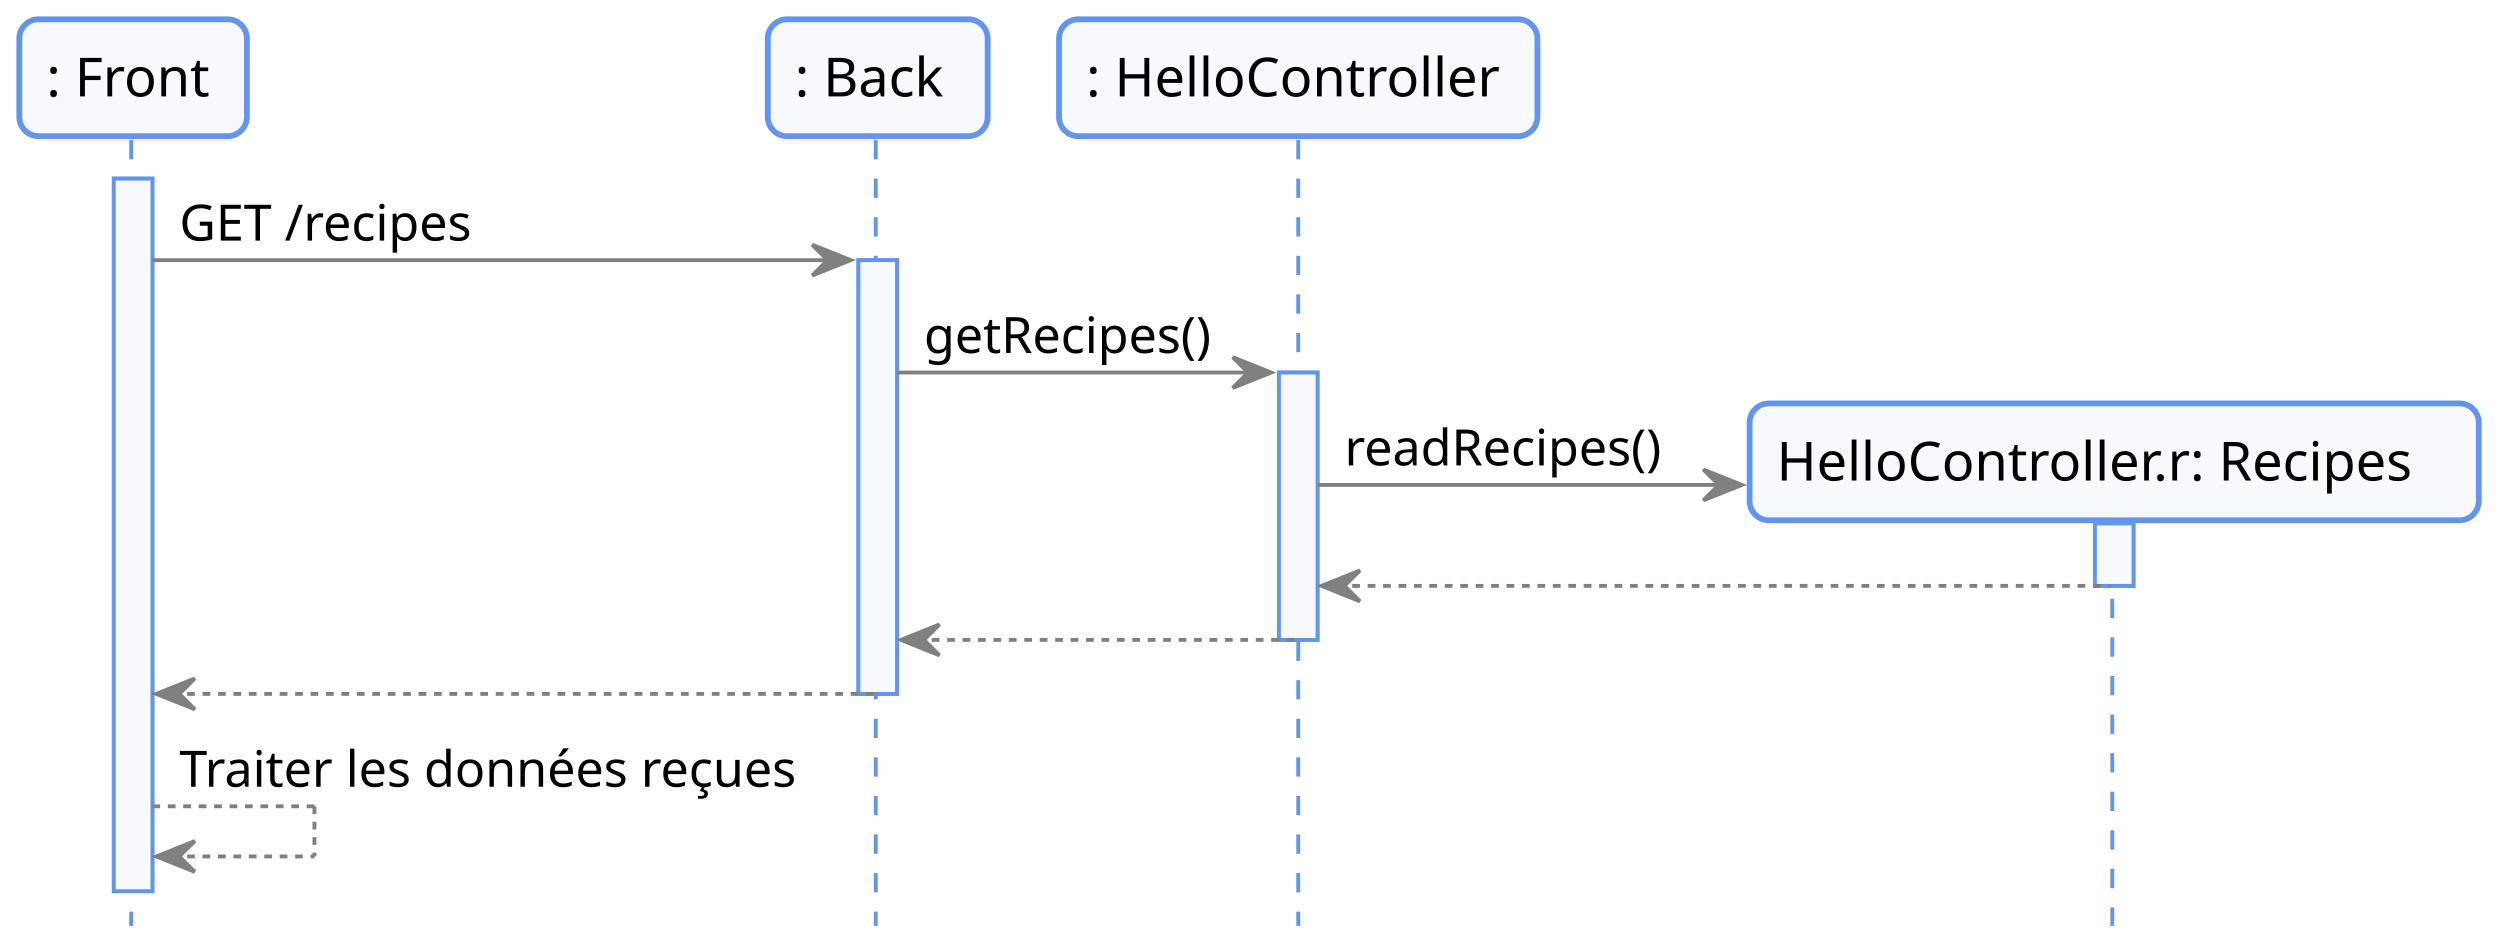
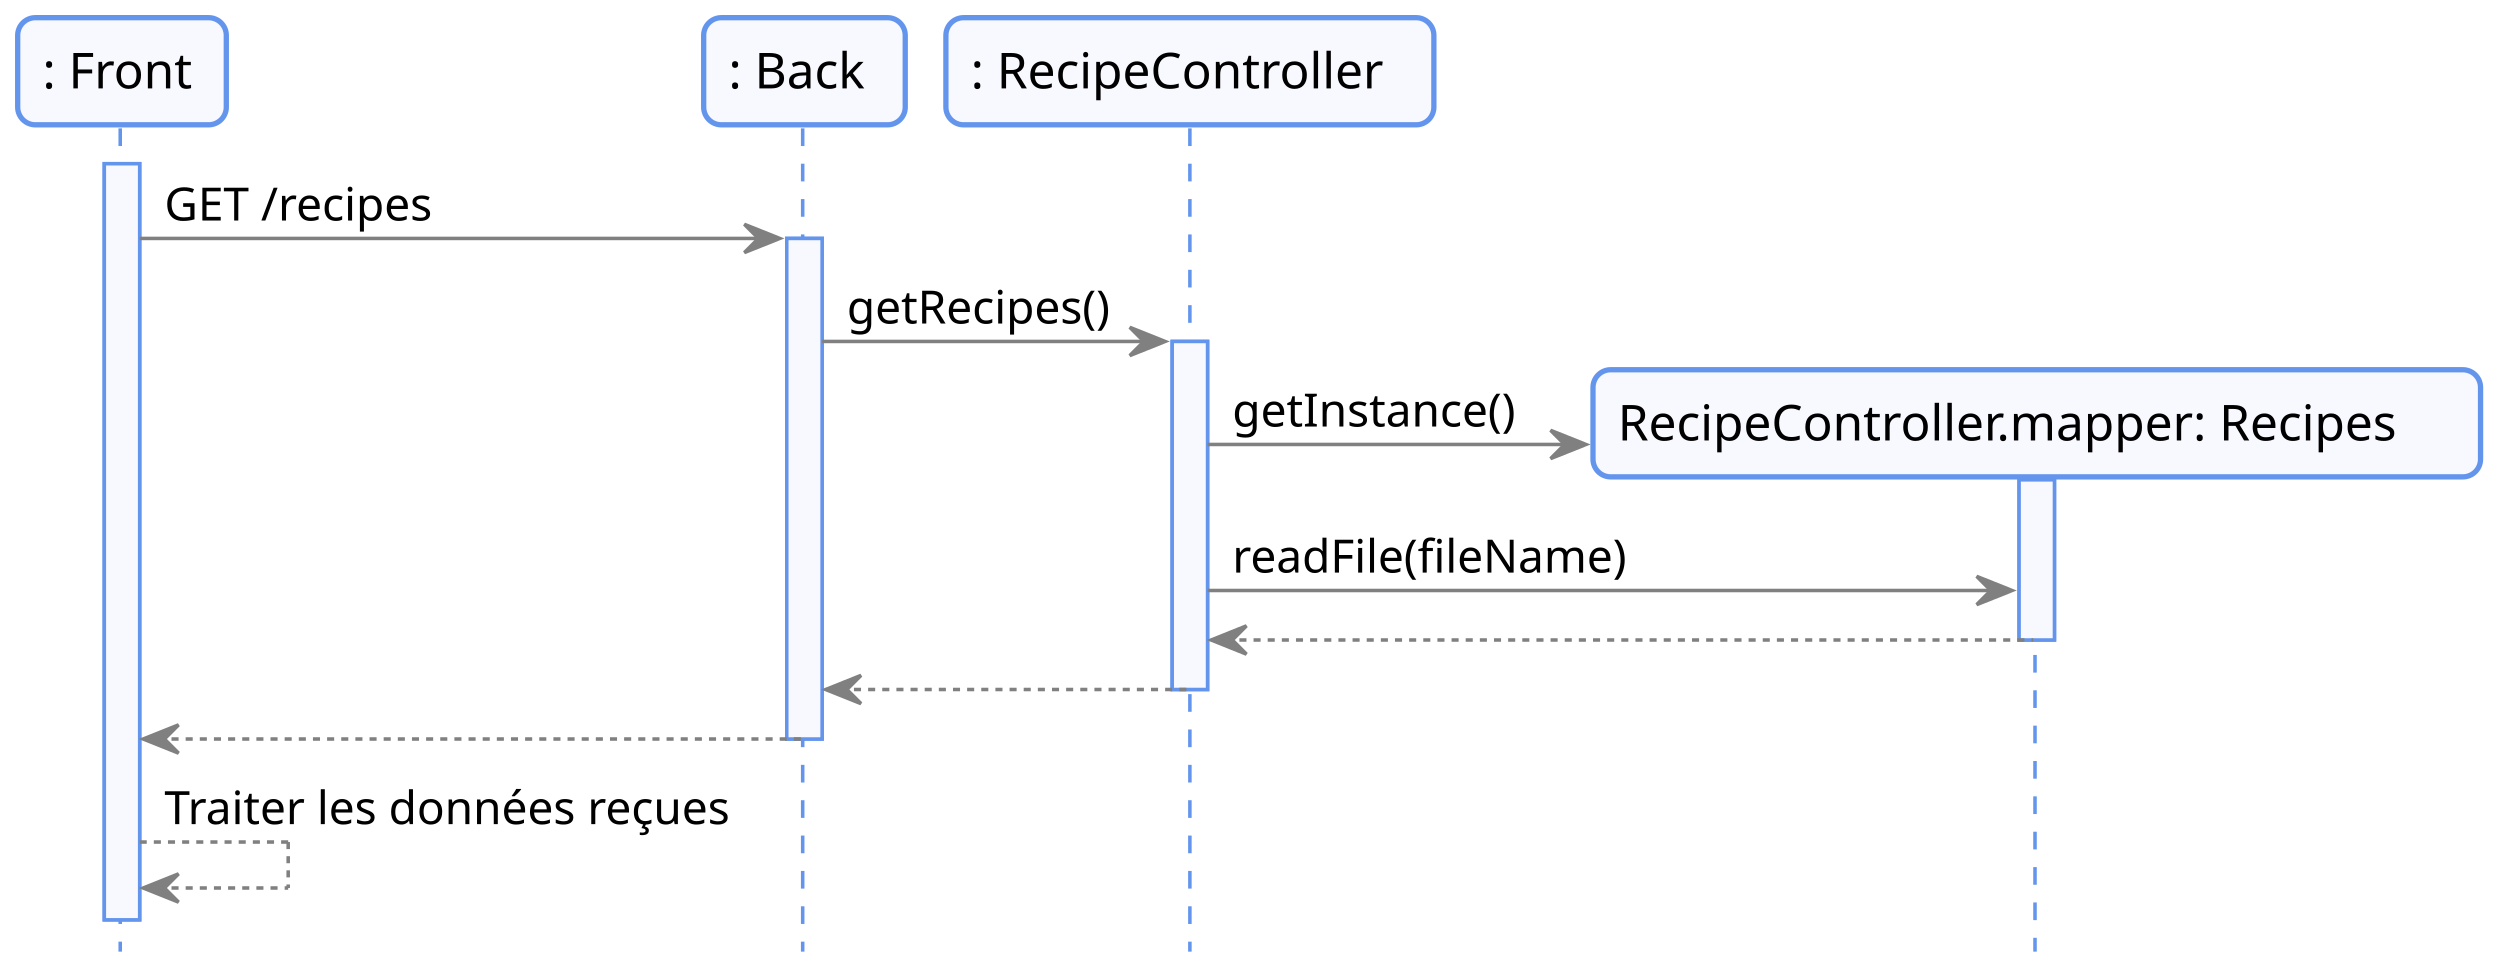
- <svg xmlns="http://www.w3.org/2000/svg" contentScriptType="application/ecmascript" contentStyleType="text/css" height="246px" preserveAspectRatio="none" style="width:648px;height:246px;" version="1.1" viewBox="0 0 648 246" width="648px" zoomAndPan="magnify">
+ <svg xmlns="http://www.w3.org/2000/svg" contentScriptType="application/ecmascript" contentStyleType="text/css" height="276px" preserveAspectRatio="none" style="width:707px;height:276px;" version="1.1" viewBox="0 0 707 276" width="707px" zoomAndPan="magnify">
  <defs />
  <g>
-     <rect fill="#F8F8FF" height="184.695" style="stroke:#6495ED;stroke-width:1.0;" width="10" x="29.5" y="46.297" />
-     <rect fill="#F8F8FF" height="112.43" style="stroke:#6495ED;stroke-width:1.0;" width="10" x="222.5" y="67.43" />
-     <rect fill="#F8F8FF" height="69.297" style="stroke:#6495ED;stroke-width:1.0;" width="10" x="331.5" y="96.562" />
-     <rect fill="#F8F8FF" height="16.164" style="stroke:#6495ED;stroke-width:1.0;" width="10" x="543" y="135.695" />
-     <line style="stroke:#6495ED;stroke-width:1.0;stroke-dasharray:5.0,5.0;" x1="34" x2="34" y1="36.297" y2="239.992" />
-     <line style="stroke:#6495ED;stroke-width:1.0;stroke-dasharray:5.0,5.0;" x1="227" x2="227" y1="36.297" y2="239.992" />
-     <line style="stroke:#6495ED;stroke-width:1.0;stroke-dasharray:5.0,5.0;" x1="336.5" x2="336.5" y1="36.297" y2="239.992" />
-     <line style="stroke:#6495ED;stroke-width:1.0;stroke-dasharray:5.0,5.0;" x1="547.5" x2="547.5" y1="135.211" y2="239.992" />
+     <rect fill="#F8F8FF" height="213.828" style="stroke:#6495ED;stroke-width:1.0;" width="10" x="29.5" y="46.297" />
+     <rect fill="#F8F8FF" height="141.562" style="stroke:#6495ED;stroke-width:1.0;" width="10" x="222.5" y="67.43" />
+     <rect fill="#F8F8FF" height="98.43" style="stroke:#6495ED;stroke-width:1.0;" width="10" x="331.5" y="96.562" />
+     <rect fill="#F8F8FF" height="45.297" style="stroke:#6495ED;stroke-width:1.0;" width="10" x="571" y="135.695" />
+     <line style="stroke:#6495ED;stroke-width:1.0;stroke-dasharray:5.0,5.0;" x1="34" x2="34" y1="36.297" y2="269.125" />
+     <line style="stroke:#6495ED;stroke-width:1.0;stroke-dasharray:5.0,5.0;" x1="227" x2="227" y1="36.297" y2="269.125" />
+     <line style="stroke:#6495ED;stroke-width:1.0;stroke-dasharray:5.0,5.0;" x1="336.5" x2="336.5" y1="36.297" y2="269.125" />
+     <line style="stroke:#6495ED;stroke-width:1.0;stroke-dasharray:5.0,5.0;" x1="575.5" x2="575.5" y1="135.211" y2="269.125" />
    <rect fill="#F8F8FF" height="30.297" rx="5" ry="5" style="stroke:#6495ED;stroke-width:1.5;" width="59" x="5" y="5" />
    <text fill="#000000" font-family="sans-serif" font-size="14" lengthAdjust="spacingAndGlyphs" textLength="45" x="12" y="24.995">: Front</text>
    <rect fill="#F8F8FF" height="30.297" rx="5" ry="5" style="stroke:#6495ED;stroke-width:1.5;" width="57" x="199" y="5" />
    <text fill="#000000" font-family="sans-serif" font-size="14" lengthAdjust="spacingAndGlyphs" textLength="43" x="206" y="24.995">: Back</text>
-     <rect fill="#F8F8FF" height="30.297" rx="5" ry="5" style="stroke:#6495ED;stroke-width:1.5;" width="124" x="274.5" y="5" />
-     <text fill="#000000" font-family="sans-serif" font-size="14" lengthAdjust="spacingAndGlyphs" textLength="110" x="281.5" y="24.995">: HelloController</text>
-     <rect fill="#F8F8FF" height="184.695" style="stroke:#6495ED;stroke-width:1.0;" width="10" x="29.5" y="46.297" />
-     <rect fill="#F8F8FF" height="112.43" style="stroke:#6495ED;stroke-width:1.0;" width="10" x="222.5" y="67.43" />
-     <rect fill="#F8F8FF" height="69.297" style="stroke:#6495ED;stroke-width:1.0;" width="10" x="331.5" y="96.562" />
-     <rect fill="#F8F8FF" height="16.164" style="stroke:#6495ED;stroke-width:1.0;" width="10" x="543" y="135.695" />
+     <rect fill="#F8F8FF" height="30.297" rx="5" ry="5" style="stroke:#6495ED;stroke-width:1.5;" width="138" x="267.5" y="5" />
+     <text fill="#000000" font-family="sans-serif" font-size="14" lengthAdjust="spacingAndGlyphs" textLength="124" x="274.5" y="24.995">: RecipeController</text>
+     <rect fill="#F8F8FF" height="213.828" style="stroke:#6495ED;stroke-width:1.0;" width="10" x="29.5" y="46.297" />
+     <rect fill="#F8F8FF" height="141.562" style="stroke:#6495ED;stroke-width:1.0;" width="10" x="222.5" y="67.43" />
+     <rect fill="#F8F8FF" height="98.43" style="stroke:#6495ED;stroke-width:1.0;" width="10" x="331.5" y="96.562" />
+     <rect fill="#F8F8FF" height="45.297" style="stroke:#6495ED;stroke-width:1.0;" width="10" x="571" y="135.695" />
    <polygon fill="#808080" points="210.5,63.43,220.5,67.43,210.5,71.43,214.5,67.43" style="stroke:#808080;stroke-width:1.0;" />
    <line style="stroke:#808080;stroke-width:1.0;" x1="39.5" x2="216.5" y1="67.43" y2="67.43" />
    <text fill="#000000" font-family="sans-serif" font-size="13" lengthAdjust="spacingAndGlyphs" textLength="79" x="46.5" y="62.364">GET /recipes</text>
    <polygon fill="#808080" points="319.5,92.562,329.5,96.562,319.5,100.562,323.5,96.562" style="stroke:#808080;stroke-width:1.0;" />
    <line style="stroke:#808080;stroke-width:1.0;" x1="232.5" x2="325.5" y1="96.562" y2="96.562" />
    <text fill="#000000" font-family="sans-serif" font-size="13" lengthAdjust="spacingAndGlyphs" textLength="80" x="239.5" y="91.497">getRecipes()</text>
-     <polygon fill="#808080" points="441.5,121.695,451.5,125.695,441.5,129.695,445.5,125.695" style="stroke:#808080;stroke-width:1.0;" />
-     <line style="stroke:#808080;stroke-width:1.0;" x1="341.5" x2="447.5" y1="125.695" y2="125.695" />
-     <text fill="#000000" font-family="sans-serif" font-size="13" lengthAdjust="spacingAndGlyphs" textLength="88" x="348.5" y="120.629">readRecipes()</text>
-     <rect fill="#F8F8FF" height="30.297" rx="5" ry="5" style="stroke:#6495ED;stroke-width:1.5;" width="189" x="453.5" y="104.562" />
-     <text fill="#000000" font-family="sans-serif" font-size="14" lengthAdjust="spacingAndGlyphs" textLength="175" x="460.5" y="124.558">HelloController.r: Recipes</text>
-     <polygon fill="#808080" points="352.5,147.859,342.5,151.859,352.5,155.859,348.5,151.859" style="stroke:#808080;stroke-width:1.0;" />
-     <line style="stroke:#808080;stroke-width:1.0;stroke-dasharray:2.0,2.0;" x1="346.5" x2="547" y1="151.859" y2="151.859" />
-     <polygon fill="#808080" points="243.5,161.859,233.5,165.859,243.5,169.859,239.5,165.859" style="stroke:#808080;stroke-width:1.0;" />
-     <line style="stroke:#808080;stroke-width:1.0;stroke-dasharray:2.0,2.0;" x1="237.5" x2="335.5" y1="165.859" y2="165.859" />
-     <polygon fill="#808080" points="50.5,175.859,40.5,179.859,50.5,183.859,46.5,179.859" style="stroke:#808080;stroke-width:1.0;" />
-     <line style="stroke:#808080;stroke-width:1.0;stroke-dasharray:2.0,2.0;" x1="44.5" x2="226.5" y1="179.859" y2="179.859" />
-     <line style="stroke:#808080;stroke-width:1.0;stroke-dasharray:2.0,2.0;" x1="39.5" x2="81.5" y1="208.992" y2="208.992" />
-     <line style="stroke:#808080;stroke-width:1.0;stroke-dasharray:2.0,2.0;" x1="81.5" x2="81.5" y1="208.992" y2="221.992" />
-     <line style="stroke:#808080;stroke-width:1.0;stroke-dasharray:2.0,2.0;" x1="40.5" x2="81.5" y1="221.992" y2="221.992" />
-     <polygon fill="#808080" points="50.5,217.992,40.5,221.992,50.5,225.992,46.5,221.992" style="stroke:#808080;stroke-width:1.0;" />
-     <text fill="#000000" font-family="sans-serif" font-size="13" lengthAdjust="spacingAndGlyphs" textLength="169" x="46.5" y="203.926">Traiter les données reçues</text>
+     <polygon fill="#808080" points="438.5,121.695,448.5,125.695,438.5,129.695,442.5,125.695" style="stroke:#808080;stroke-width:1.0;" />
+     <line style="stroke:#808080;stroke-width:1.0;" x1="341.5" x2="444.5" y1="125.695" y2="125.695" />
+     <text fill="#000000" font-family="sans-serif" font-size="13" lengthAdjust="spacingAndGlyphs" textLength="85" x="348.5" y="120.629">getInstance()</text>
+     <rect fill="#F8F8FF" height="30.297" rx="5" ry="5" style="stroke:#6495ED;stroke-width:1.5;" width="251" x="450.5" y="104.562" />
+     <text fill="#000000" font-family="sans-serif" font-size="14" lengthAdjust="spacingAndGlyphs" textLength="237" x="457.5" y="124.558">RecipeController.mapper: Recipes</text>
+     <polygon fill="#808080" points="559,162.992,569,166.992,559,170.992,563,166.992" style="stroke:#808080;stroke-width:1.0;" />
+     <line style="stroke:#808080;stroke-width:1.0;" x1="341.5" x2="565" y1="166.992" y2="166.992" />
+     <text fill="#000000" font-family="sans-serif" font-size="13" lengthAdjust="spacingAndGlyphs" textLength="117" x="348.5" y="161.926">readFile(fileName)</text>
+     <polygon fill="#808080" points="352.5,176.992,342.5,180.992,352.5,184.992,348.5,180.992" style="stroke:#808080;stroke-width:1.0;" />
+     <line style="stroke:#808080;stroke-width:1.0;stroke-dasharray:2.0,2.0;" x1="346.5" x2="575" y1="180.992" y2="180.992" />
+     <polygon fill="#808080" points="243.5,190.992,233.5,194.992,243.5,198.992,239.5,194.992" style="stroke:#808080;stroke-width:1.0;" />
+     <line style="stroke:#808080;stroke-width:1.0;stroke-dasharray:2.0,2.0;" x1="237.5" x2="335.5" y1="194.992" y2="194.992" />
+     <polygon fill="#808080" points="50.5,204.992,40.5,208.992,50.5,212.992,46.5,208.992" style="stroke:#808080;stroke-width:1.0;" />
+     <line style="stroke:#808080;stroke-width:1.0;stroke-dasharray:2.0,2.0;" x1="44.5" x2="226.5" y1="208.992" y2="208.992" />
+     <line style="stroke:#808080;stroke-width:1.0;stroke-dasharray:2.0,2.0;" x1="39.5" x2="81.5" y1="238.125" y2="238.125" />
+     <line style="stroke:#808080;stroke-width:1.0;stroke-dasharray:2.0,2.0;" x1="81.5" x2="81.5" y1="238.125" y2="251.125" />
+     <line style="stroke:#808080;stroke-width:1.0;stroke-dasharray:2.0,2.0;" x1="40.5" x2="81.5" y1="251.125" y2="251.125" />
+     <polygon fill="#808080" points="50.5,247.125,40.5,251.125,50.5,255.125,46.5,251.125" style="stroke:#808080;stroke-width:1.0;" />
+     <text fill="#000000" font-family="sans-serif" font-size="13" lengthAdjust="spacingAndGlyphs" textLength="169" x="46.5" y="233.059">Traiter les données reçues</text>
  </g>
</svg>
